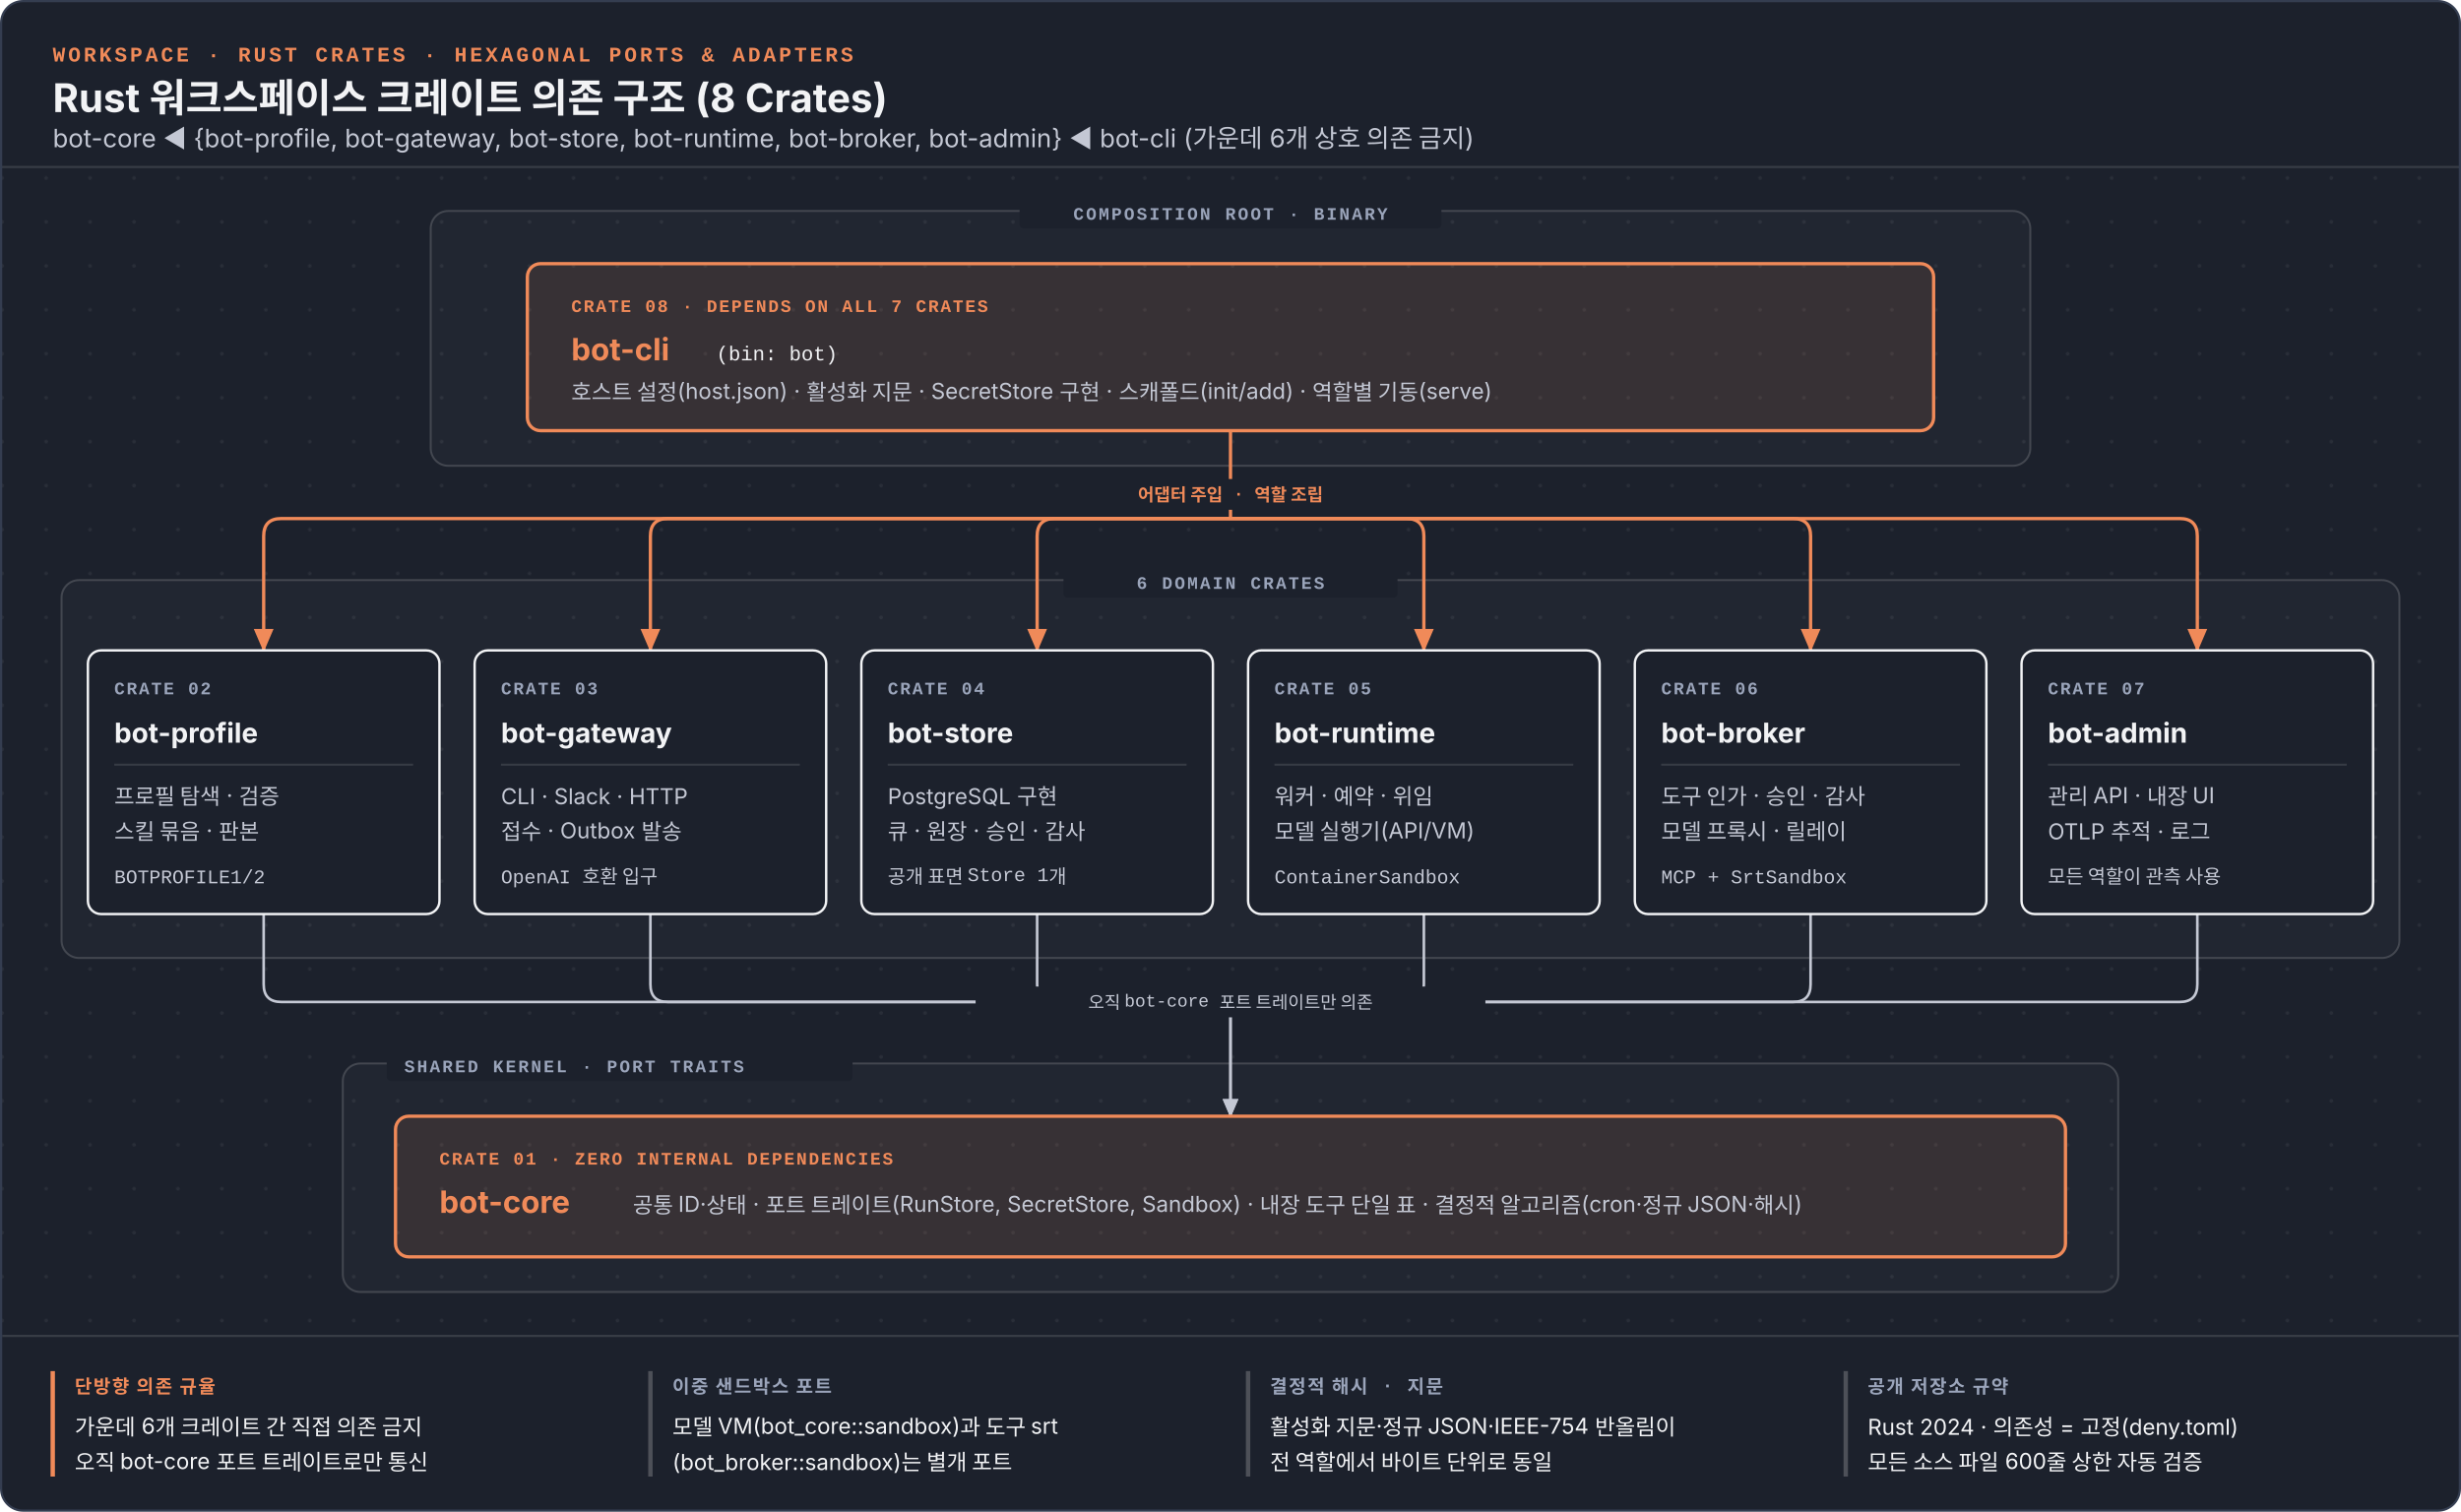
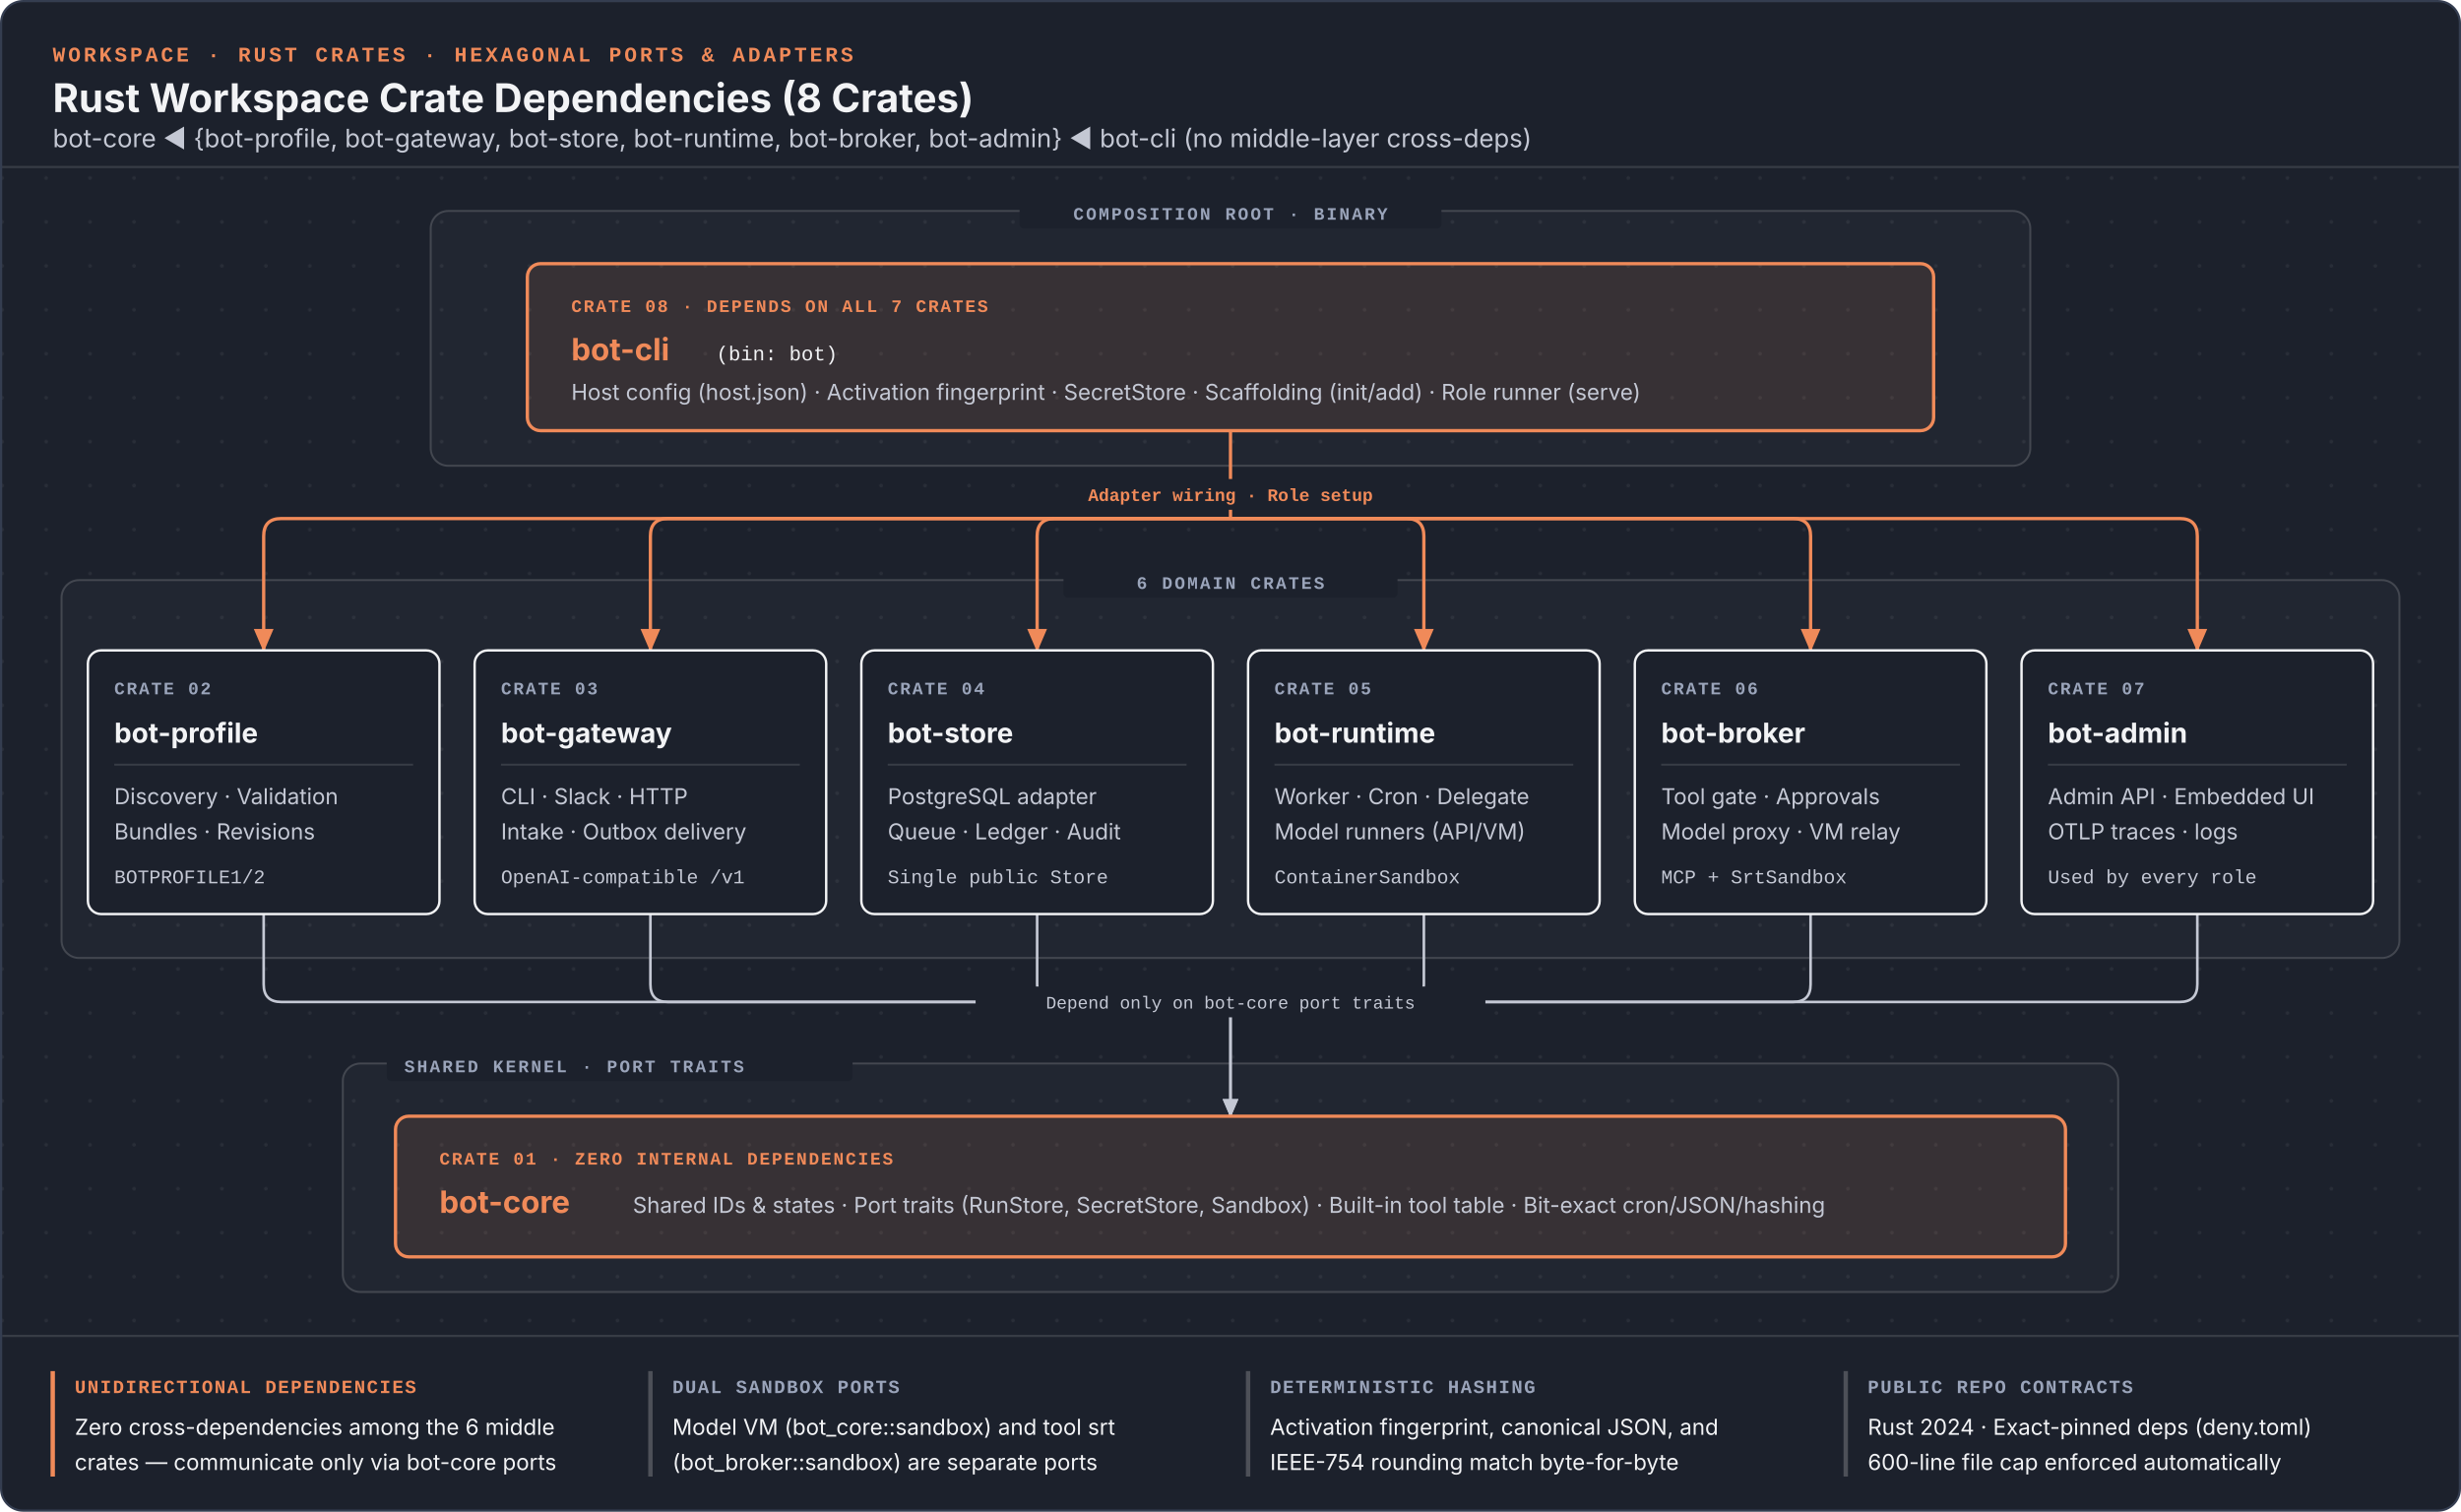
<svg xmlns="http://www.w3.org/2000/svg" viewBox="0 0 1120 688" width="1120" height="688" role="img" aria-labelledby="t-cr-d d-cr-d">
  <style>
    .bg { fill: #1c212c; }
    .frame { fill: #1c212c; stroke: #343d50; stroke-width: 1; }
    .hdr-bg { fill: #1c212c; }
    .ftr-bg { fill: #1c212c; }
    .hdr-rule { stroke: rgba(245,245,245,0.13); stroke-width: 1; }
    .dot { fill: rgba(245,245,245,0.10); }
    .zone { fill: rgba(245,245,245,0.025); stroke: rgba(245,245,245,0.17); stroke-width: 0.9; }
    .zone-dash { fill: rgba(245,245,245,0.025); stroke: #c4c8d4; stroke-width: 0.9; stroke-dasharray: 5,3; }
    .node { fill: #1c212c; stroke: #f2f3f5; stroke-width: 1.1; }
    .node-soft { fill: #1c212c; stroke: #c4c8d4; stroke-width: 1; }
    .node-dash { fill: #1c212c; stroke: #f2f3f5; stroke-width: 1.1; stroke-dasharray: 5,3; }
    .node-focal { fill: rgba(240,138,89,0.11); stroke: #f08a59; stroke-width: 1.5; }
    .node-link { fill: rgba(124,166,232,0.10); stroke: #7ca6e8; stroke-width: 1.1; }
    .div { stroke: rgba(245,245,245,0.13); stroke-width: 0.9; }
    .div-acc { stroke: rgba(240,138,89,0.32); stroke-width: 0.9; }
    .lbl-bg { fill: #1c212c; }
    .h-eye { font-family: ui-monospace, SFMono-Regular, Menlo, Monaco, Consolas, 'Liberation Mono', monospace; font-size: 9.5px; font-weight: 600; letter-spacing: 0.14em; fill: #f08a59; }
    .h-title { font-family: -apple-system, BlinkMacSystemFont, 'Apple SD Gothic Neo', 'Malgun Gothic', 'Noto Sans KR', 'Segoe UI', sans-serif; font-size: 18px; font-weight: 700; fill: #f2f3f5; }
    .h-sub { font-family: -apple-system, BlinkMacSystemFont, 'Apple SD Gothic Neo', 'Malgun Gothic', 'Noto Sans KR', 'Segoe UI', sans-serif; font-size: 11.5px; fill: #c4c8d4; }
    .eye { font-family: ui-monospace, SFMono-Regular, Menlo, Monaco, Consolas, 'Liberation Mono', monospace; font-size: 8px; font-weight: 600; letter-spacing: 0.10em; fill: #9aa4ba; }
    .eye-acc { font-family: ui-monospace, SFMono-Regular, Menlo, Monaco, Consolas, 'Liberation Mono', monospace; font-size: 8px; font-weight: 600; letter-spacing: 0.10em; fill: #f08a59; }
    .eye-lnk { font-family: ui-monospace, SFMono-Regular, Menlo, Monaco, Consolas, 'Liberation Mono', monospace; font-size: 8px; font-weight: 600; letter-spacing: 0.10em; fill: #7ca6e8; }
    .ttl { font-family: -apple-system, BlinkMacSystemFont, 'Apple SD Gothic Neo', 'Malgun Gothic', 'Noto Sans KR', 'Segoe UI', sans-serif; font-size: 13.5px; font-weight: 700; fill: #f2f3f5; }
    .ttl-sm { font-family: -apple-system, BlinkMacSystemFont, 'Apple SD Gothic Neo', 'Malgun Gothic', 'Noto Sans KR', 'Segoe UI', sans-serif; font-size: 12.5px; font-weight: 700; fill: #f2f3f5; }
    .ttl-acc { font-family: -apple-system, BlinkMacSystemFont, 'Apple SD Gothic Neo', 'Malgun Gothic', 'Noto Sans KR', 'Segoe UI', sans-serif; font-size: 14px; font-weight: 700; fill: #f08a59; }
    .sub { font-family: -apple-system, BlinkMacSystemFont, 'Apple SD Gothic Neo', 'Malgun Gothic', 'Noto Sans KR', 'Segoe UI', sans-serif; font-size: 10px; fill: #c4c8d4; }
    .mono { font-family: ui-monospace, SFMono-Regular, Menlo, Monaco, Consolas, 'Liberation Mono', monospace; font-size: 8.8px; fill: #c4c8d4; }
    .mono-ink { font-family: ui-monospace, SFMono-Regular, Menlo, Monaco, Consolas, 'Liberation Mono', monospace; font-size: 9.2px; font-weight: 500; fill: #f2f3f5; }
    .zlbl { font-family: ui-monospace, SFMono-Regular, Menlo, Monaco, Consolas, 'Liberation Mono', monospace; font-size: 8px; font-weight: 600; letter-spacing: 0.12em; fill: #9aa4ba; }
    .zlbl-acc { font-family: ui-monospace, SFMono-Regular, Menlo, Monaco, Consolas, 'Liberation Mono', monospace; font-size: 8px; font-weight: 600; letter-spacing: 0.12em; fill: #f08a59; }
    .edge { fill: none; stroke: #c4c8d4; stroke-width: 1.2; }
    .edge-dash { fill: none; stroke: #c4c8d4; stroke-width: 1; stroke-dasharray: 4,3; }
    .edge-acc { fill: none; stroke: #f08a59; stroke-width: 1.5; }
    .edge-lnk { fill: none; stroke: #7ca6e8; stroke-width: 1.3; }
    .elbl { font-family: ui-monospace, SFMono-Regular, Menlo, Monaco, Consolas, 'Liberation Mono', monospace; font-size: 8px; font-weight: 500; fill: #c4c8d4; }
    .elbl-acc { font-family: ui-monospace, SFMono-Regular, Menlo, Monaco, Consolas, 'Liberation Mono', monospace; font-size: 8px; font-weight: 600; fill: #f08a59; }
    .elbl-lnk { font-family: ui-monospace, SFMono-Regular, Menlo, Monaco, Consolas, 'Liberation Mono', monospace; font-size: 8px; font-weight: 600; fill: #7ca6e8; }
    .ar-m { fill: #c4c8d4; }
    .ar-a { fill: #f08a59; }
    .ar-l { fill: #7ca6e8; }
    .bar { stroke: rgba(191,192,192,0.30); stroke-width: 2; }
    .bar-acc { stroke: #f08a59; stroke-width: 2; }
    .fk { font-family: ui-monospace, SFMono-Regular, Menlo, Monaco, Consolas, 'Liberation Mono', monospace; font-size: 8.5px; font-weight: 600; letter-spacing: 0.08em; fill: #9aa4ba; }
    .fk-acc { font-family: ui-monospace, SFMono-Regular, Menlo, Monaco, Consolas, 'Liberation Mono', monospace; font-size: 8.5px; font-weight: 600; letter-spacing: 0.08em; fill: #f08a59; }
    .fv { font-family: -apple-system, BlinkMacSystemFont, 'Apple SD Gothic Neo', 'Malgun Gothic', 'Noto Sans KR', 'Segoe UI', sans-serif; font-size: 10px; fill: #f2f3f5; }
  </style>
  <defs>
    <clipPath id="clip-cr-d">
      <rect x="0.5" y="0.5" width="1119" height="687" rx="10" />
    </clipPath>
    <pattern id="dots-cr-d" width="20" height="20" patternUnits="userSpaceOnUse">
      <circle cx="1" cy="1" r="0.85" class="dot" />
    </pattern>
    <marker id="ar-m-cr-d" markerWidth="7" markerHeight="6" refX="6.5" refY="3" orient="auto">
      <polygon points="0 0, 7 3, 0 6" class="ar-m" />
    </marker>
    <marker id="ar-mr-cr-d" markerWidth="7" markerHeight="6" refX="0.5" refY="3" orient="auto">
      <polygon points="7 0, 0 3, 7 6" class="ar-m" />
    </marker>
    <marker id="ar-a-cr-d" markerWidth="7" markerHeight="6" refX="6.5" refY="3" orient="auto">
      <polygon points="0 0, 7 3, 0 6" class="ar-a" />
    </marker>
    <marker id="ar-ar-cr-d" markerWidth="7" markerHeight="6" refX="0.5" refY="3" orient="auto">
      <polygon points="7 0, 0 3, 7 6" class="ar-a" />
    </marker>
    <marker id="ar-l-cr-d" markerWidth="7" markerHeight="6" refX="6.5" refY="3" orient="auto">
      <polygon points="0 0, 7 3, 0 6" class="ar-l" />
    </marker>
    <marker id="ar-lr-cr-d" markerWidth="7" markerHeight="6" refX="0.5" refY="3" orient="auto">
      <polygon points="7 0, 0 3, 7 6" class="ar-l" />
    </marker>
  </defs>
  <g clip-path="url(#clip-cr-d)">
    <rect width="1120" height="688" class="bg" />
    <rect x="0" y="76" width="1120" height="532" fill="url(#dots-cr-d)" opacity="0.6" />
    <text x="24" y="28" class="h-eye">WORKSPACE · RUST CRATES · HEXAGONAL PORTS &amp; ADAPTERS</text>
-     <text x="24" y="51" class="h-title">Rust 워크스페이스 크레이트 의존 구조 (8 Crates)</text>
-     <text x="24" y="67" class="h-sub">bot-core ◄ {bot-profile, bot-gateway, bot-store, bot-runtime, bot-broker, bot-admin} ◄ bot-cli (가운데 6개 상호 의존 금지)</text>
+     <text x="24" y="51" class="h-title">Rust Workspace Crate Dependencies (8 Crates)</text>
+     <text x="24" y="67" class="h-sub">bot-core ◄ {bot-profile, bot-gateway, bot-store, bot-runtime, bot-broker, bot-admin} ◄ bot-cli (no middle-layer cross-deps)</text>
    <line x1="0" y1="76" x2="1120" y2="76" class="hdr-rule" />
    <g transform="translate(0,68)">
      <rect x="196" y="28" width="728" height="116" rx="8" class="zone" />
      <rect x="464" y="22" width="192" height="14" rx="2" class="lbl-bg" />
      <text x="560" y="32" text-anchor="middle" class="zlbl">COMPOSITION ROOT · BINARY</text>
      <rect x="28" y="196" width="1064" height="172" rx="8" class="zone" />
      <rect x="484" y="190" width="152" height="14" rx="2" class="lbl-bg" />
      <text x="560" y="200" text-anchor="middle" class="zlbl">6 DOMAIN CRATES</text>
      <rect x="156" y="416" width="808" height="104" rx="8" class="zone" />
      <rect x="176" y="410" width="212" height="14" rx="2" class="lbl-bg" />
      <text x="184" y="420" class="zlbl">SHARED KERNEL · PORT TRAITS</text>
      <line x1="560" y1="128" x2="560" y2="168" class="edge-acc" />
      <path d="M 560,168 H 128 Q 120,168 120,176 V 228" class="edge-acc" marker-end="url(#ar-a-cr-d)" />
      <path d="M 560,168 H 304 Q 296,168 296,176 V 228" class="edge-acc" marker-end="url(#ar-a-cr-d)" />
      <path d="M 560,168 H 480 Q 472,168 472,176 V 228" class="edge-acc" marker-end="url(#ar-a-cr-d)" />
      <path d="M 560,168 H 640 Q 648,168 648,176 V 228" class="edge-acc" marker-end="url(#ar-a-cr-d)" />
      <path d="M 560,168 H 816 Q 824,168 824,176 V 228" class="edge-acc" marker-end="url(#ar-a-cr-d)" />
      <path d="M 560,168 H 992 Q 1000,168 1000,176 V 228" class="edge-acc" marker-end="url(#ar-a-cr-d)" />
      <path d="M 120,348 V 380 Q 120,388 128,388 H 552 Q 560,388 560,396 V 440" class="edge" marker-end="url(#ar-m-cr-d)" />
      <path d="M 296,348 V 380 Q 296,388 304,388 H 552" class="edge" />
      <path d="M 472,348 V 380 Q 472,388 480,388 H 552" class="edge" />
      <path d="M 648,348 V 380 Q 648,388 640,388 H 568" class="edge" />
      <path d="M 824,348 V 380 Q 824,388 816,388 H 568" class="edge" />
      <path d="M 1000,348 V 380 Q 1000,388 992,388 H 568 Q 560,388 560,396 V 440" class="edge" marker-end="url(#ar-m-cr-d)" />
      <rect x="488" y="150" width="144" height="14" rx="2" class="lbl-bg" />
-       <text x="560" y="160" text-anchor="middle" class="elbl-acc">어댑터 주입 · 역할 조립</text>
+       <text x="560" y="160" text-anchor="middle" class="elbl-acc">Adapter wiring · Role setup</text>
      <rect x="444" y="381" width="232" height="14" rx="2" class="lbl-bg" />
-       <text x="560" y="391" text-anchor="middle" class="elbl">오직 bot-core 포트 트레이트만 의존</text>
+       <text x="560" y="391" text-anchor="middle" class="elbl">Depend only on bot-core port traits</text>
      <g id="cr-cli">
        <rect x="240" y="52" width="640" height="76" rx="6" class="node-focal" />
        <text x="260" y="74" class="eye-acc">CRATE 08 · DEPENDS ON ALL 7 CRATES</text>
        <text x="260" y="96" class="ttl-acc">bot-cli</text>
        <text x="326" y="96" class="mono-ink">(bin: bot)</text>
-         <text x="260" y="114" class="sub">호스트 설정(host.json) · 활성화 지문 · SecretStore 구현 · 스캐폴드(init/add) · 역할별 기동(serve)</text>
+         <text x="260" y="114" class="sub">Host config (host.json) · Activation fingerprint · SecretStore · Scaffolding (init/add) · Role runner (serve)</text>
      </g>
      <g id="cr-profile">
        <rect x="40" y="228" width="160" height="120" rx="6" class="node" />
        <text x="52" y="248" class="eye">CRATE 02</text>
        <text x="52" y="270" class="ttl-sm">bot-profile</text>
        <line x1="52" y1="280" x2="188" y2="280" class="div" />
-         <text x="52" y="298" class="sub">프로필 탐색 · 검증</text>
-         <text x="52" y="314" class="sub">스킬 묶음 · 판본</text>
+         <text x="52" y="298" class="sub">Discovery · Validation</text>
+         <text x="52" y="314" class="sub">Bundles · Revisions</text>
        <text x="52" y="334" class="mono">BOTPROFILE1/2</text>
      </g>
      <g id="cr-gateway">
        <rect x="216" y="228" width="160" height="120" rx="6" class="node" />
        <text x="228" y="248" class="eye">CRATE 03</text>
        <text x="228" y="270" class="ttl-sm">bot-gateway</text>
        <line x1="228" y1="280" x2="364" y2="280" class="div" />
        <text x="228" y="298" class="sub">CLI · Slack · HTTP</text>
-         <text x="228" y="314" class="sub">접수 · Outbox 발송</text>
-         <text x="228" y="334" class="mono">OpenAI 호환 입구</text>
+         <text x="228" y="314" class="sub">Intake · Outbox delivery</text>
+         <text x="228" y="334" class="mono">OpenAI-compatible /v1</text>
      </g>
      <g id="cr-store">
        <rect x="392" y="228" width="160" height="120" rx="6" class="node" />
        <text x="404" y="248" class="eye">CRATE 04</text>
        <text x="404" y="270" class="ttl-sm">bot-store</text>
        <line x1="404" y1="280" x2="540" y2="280" class="div" />
-         <text x="404" y="298" class="sub">PostgreSQL 구현</text>
-         <text x="404" y="314" class="sub">큐 · 원장 · 승인 · 감사</text>
-         <text x="404" y="334" class="mono">공개 표면 Store 1개</text>
+         <text x="404" y="298" class="sub">PostgreSQL adapter</text>
+         <text x="404" y="314" class="sub">Queue · Ledger · Audit</text>
+         <text x="404" y="334" class="mono">Single public Store</text>
      </g>
      <g id="cr-runtime">
        <rect x="568" y="228" width="160" height="120" rx="6" class="node" />
        <text x="580" y="248" class="eye">CRATE 05</text>
        <text x="580" y="270" class="ttl-sm">bot-runtime</text>
        <line x1="580" y1="280" x2="716" y2="280" class="div" />
-         <text x="580" y="298" class="sub">워커 · 예약 · 위임</text>
-         <text x="580" y="314" class="sub">모델 실행기(API/VM)</text>
+         <text x="580" y="298" class="sub">Worker · Cron · Delegate</text>
+         <text x="580" y="314" class="sub">Model runners (API/VM)</text>
        <text x="580" y="334" class="mono">ContainerSandbox</text>
      </g>
      <g id="cr-broker">
        <rect x="744" y="228" width="160" height="120" rx="6" class="node" />
        <text x="756" y="248" class="eye">CRATE 06</text>
        <text x="756" y="270" class="ttl-sm">bot-broker</text>
        <line x1="756" y1="280" x2="892" y2="280" class="div" />
-         <text x="756" y="298" class="sub">도구 인가 · 승인 · 감사</text>
-         <text x="756" y="314" class="sub">모델 프록시 · 릴레이</text>
+         <text x="756" y="298" class="sub">Tool gate · Approvals</text>
+         <text x="756" y="314" class="sub">Model proxy · VM relay</text>
        <text x="756" y="334" class="mono">MCP + SrtSandbox</text>
      </g>
      <g id="cr-admin">
        <rect x="920" y="228" width="160" height="120" rx="6" class="node" />
        <text x="932" y="248" class="eye">CRATE 07</text>
        <text x="932" y="270" class="ttl-sm">bot-admin</text>
        <line x1="932" y1="280" x2="1068" y2="280" class="div" />
-         <text x="932" y="298" class="sub">관리 API · 내장 UI</text>
-         <text x="932" y="314" class="sub">OTLP 추적 · 로그</text>
-         <text x="932" y="334" class="mono">모든 역할이 관측 사용</text>
+         <text x="932" y="298" class="sub">Admin API · Embedded UI</text>
+         <text x="932" y="314" class="sub">OTLP traces · logs</text>
+         <text x="932" y="334" class="mono">Used by every role</text>
      </g>
      <g id="cr-core">
        <rect x="180" y="440" width="760" height="64" rx="6" class="node-focal" />
        <text x="200" y="462" class="eye-acc">CRATE 01 · ZERO INTERNAL DEPENDENCIES</text>
        <text x="200" y="484" class="ttl-acc">bot-core</text>
-         <text x="288" y="484" class="sub">공통 ID·상태 · 포트 트레이트(RunStore, SecretStore, Sandbox) · 내장 도구 단일 표 · 결정적 알고리즘(cron·정규 JSON·해시)</text>
+         <text x="288" y="484" class="sub">Shared IDs &amp; states · Port traits (RunStore, SecretStore, Sandbox) · Built-in tool table · Bit-exact cron/JSON/hashing</text>
      </g>
    </g>
    <line x1="1" y1="608" x2="1119" y2="608" class="hdr-rule" />
    <line x1="24" y1="624" x2="24" y2="672" class="bar-acc" />
-     <text x="34" y="634" class="fk-acc">단방향 의존 규율</text>
-     <text x="34" y="653" class="fv">가운데 6개 크레이트 간 직접 의존 금지</text>
-     <text x="34" y="669" class="fv">오직 bot-core 포트 트레이트로만 통신</text>
+     <text x="34" y="634" class="fk-acc">UNIDIRECTIONAL DEPENDENCIES</text>
+     <text x="34" y="653" class="fv">Zero cross-dependencies among the 6 middle</text>
+     <text x="34" y="669" class="fv">crates — communicate only via bot-core ports</text>
    <line x1="296" y1="624" x2="296" y2="672" class="bar" />
-     <text x="306" y="634" class="fk">이중 샌드박스 포트</text>
-     <text x="306" y="653" class="fv">모델 VM(bot_core::sandbox)과 도구 srt</text>
-     <text x="306" y="669" class="fv">(bot_broker::sandbox)는 별개 포트</text>
+     <text x="306" y="634" class="fk">DUAL SANDBOX PORTS</text>
+     <text x="306" y="653" class="fv">Model VM (bot_core::sandbox) and tool srt</text>
+     <text x="306" y="669" class="fv">(bot_broker::sandbox) are separate ports</text>
    <line x1="568" y1="624" x2="568" y2="672" class="bar" />
-     <text x="578" y="634" class="fk">결정적 해시 · 지문</text>
-     <text x="578" y="653" class="fv">활성화 지문·정규 JSON·IEEE-754 반올림이</text>
-     <text x="578" y="669" class="fv">전 역할에서 바이트 단위로 동일</text>
+     <text x="578" y="634" class="fk">DETERMINISTIC HASHING</text>
+     <text x="578" y="653" class="fv">Activation fingerprint, canonical JSON, and</text>
+     <text x="578" y="669" class="fv">IEEE-754 rounding match byte-for-byte</text>
    <line x1="840" y1="624" x2="840" y2="672" class="bar" />
-     <text x="850" y="634" class="fk">공개 저장소 규약</text>
-     <text x="850" y="653" class="fv">Rust 2024 · 의존성 = 고정(deny.toml)</text>
-     <text x="850" y="669" class="fv">모든 소스 파일 600줄 상한 자동 검증</text>
+     <text x="850" y="634" class="fk">PUBLIC REPO CONTRACTS</text>
+     <text x="850" y="653" class="fv">Rust 2024 · Exact-pinned deps (deny.toml)</text>
+     <text x="850" y="669" class="fv">600-line file cap enforced automatically</text>
  </g>
  <rect x="0.5" y="0.5" width="1119" height="687" rx="10" fill="none" stroke="#343d50" stroke-width="1" />
</svg>
